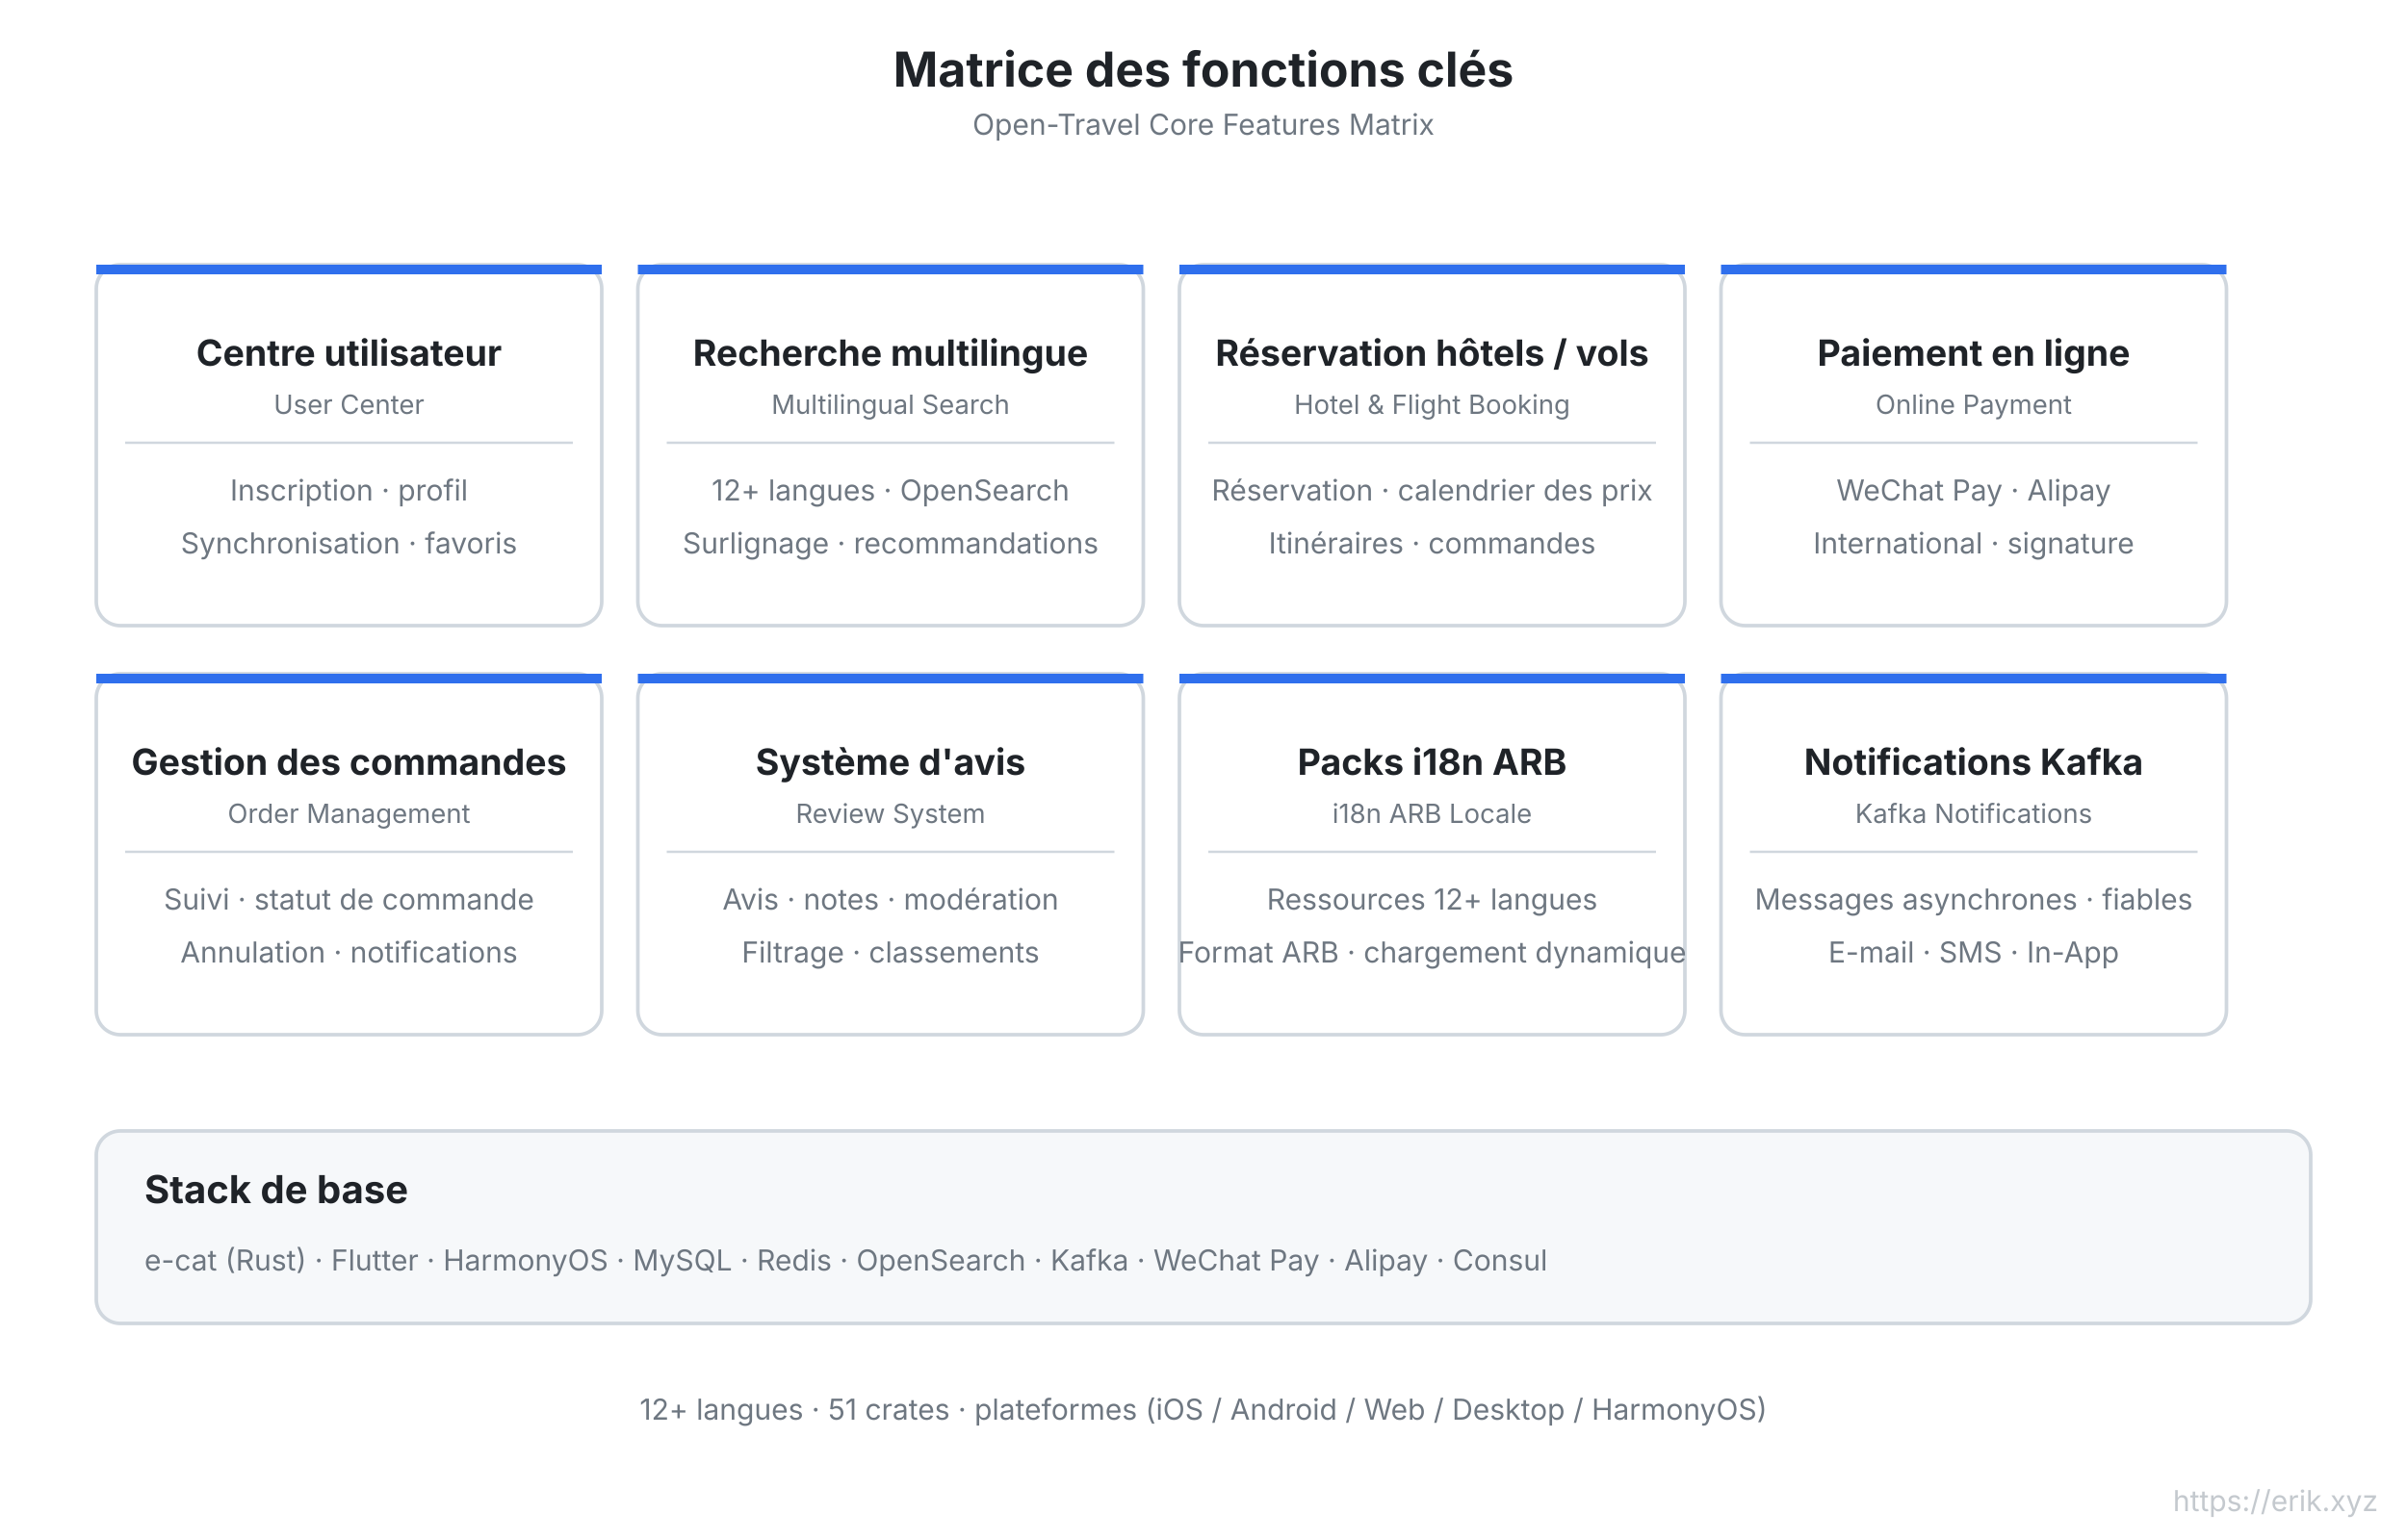
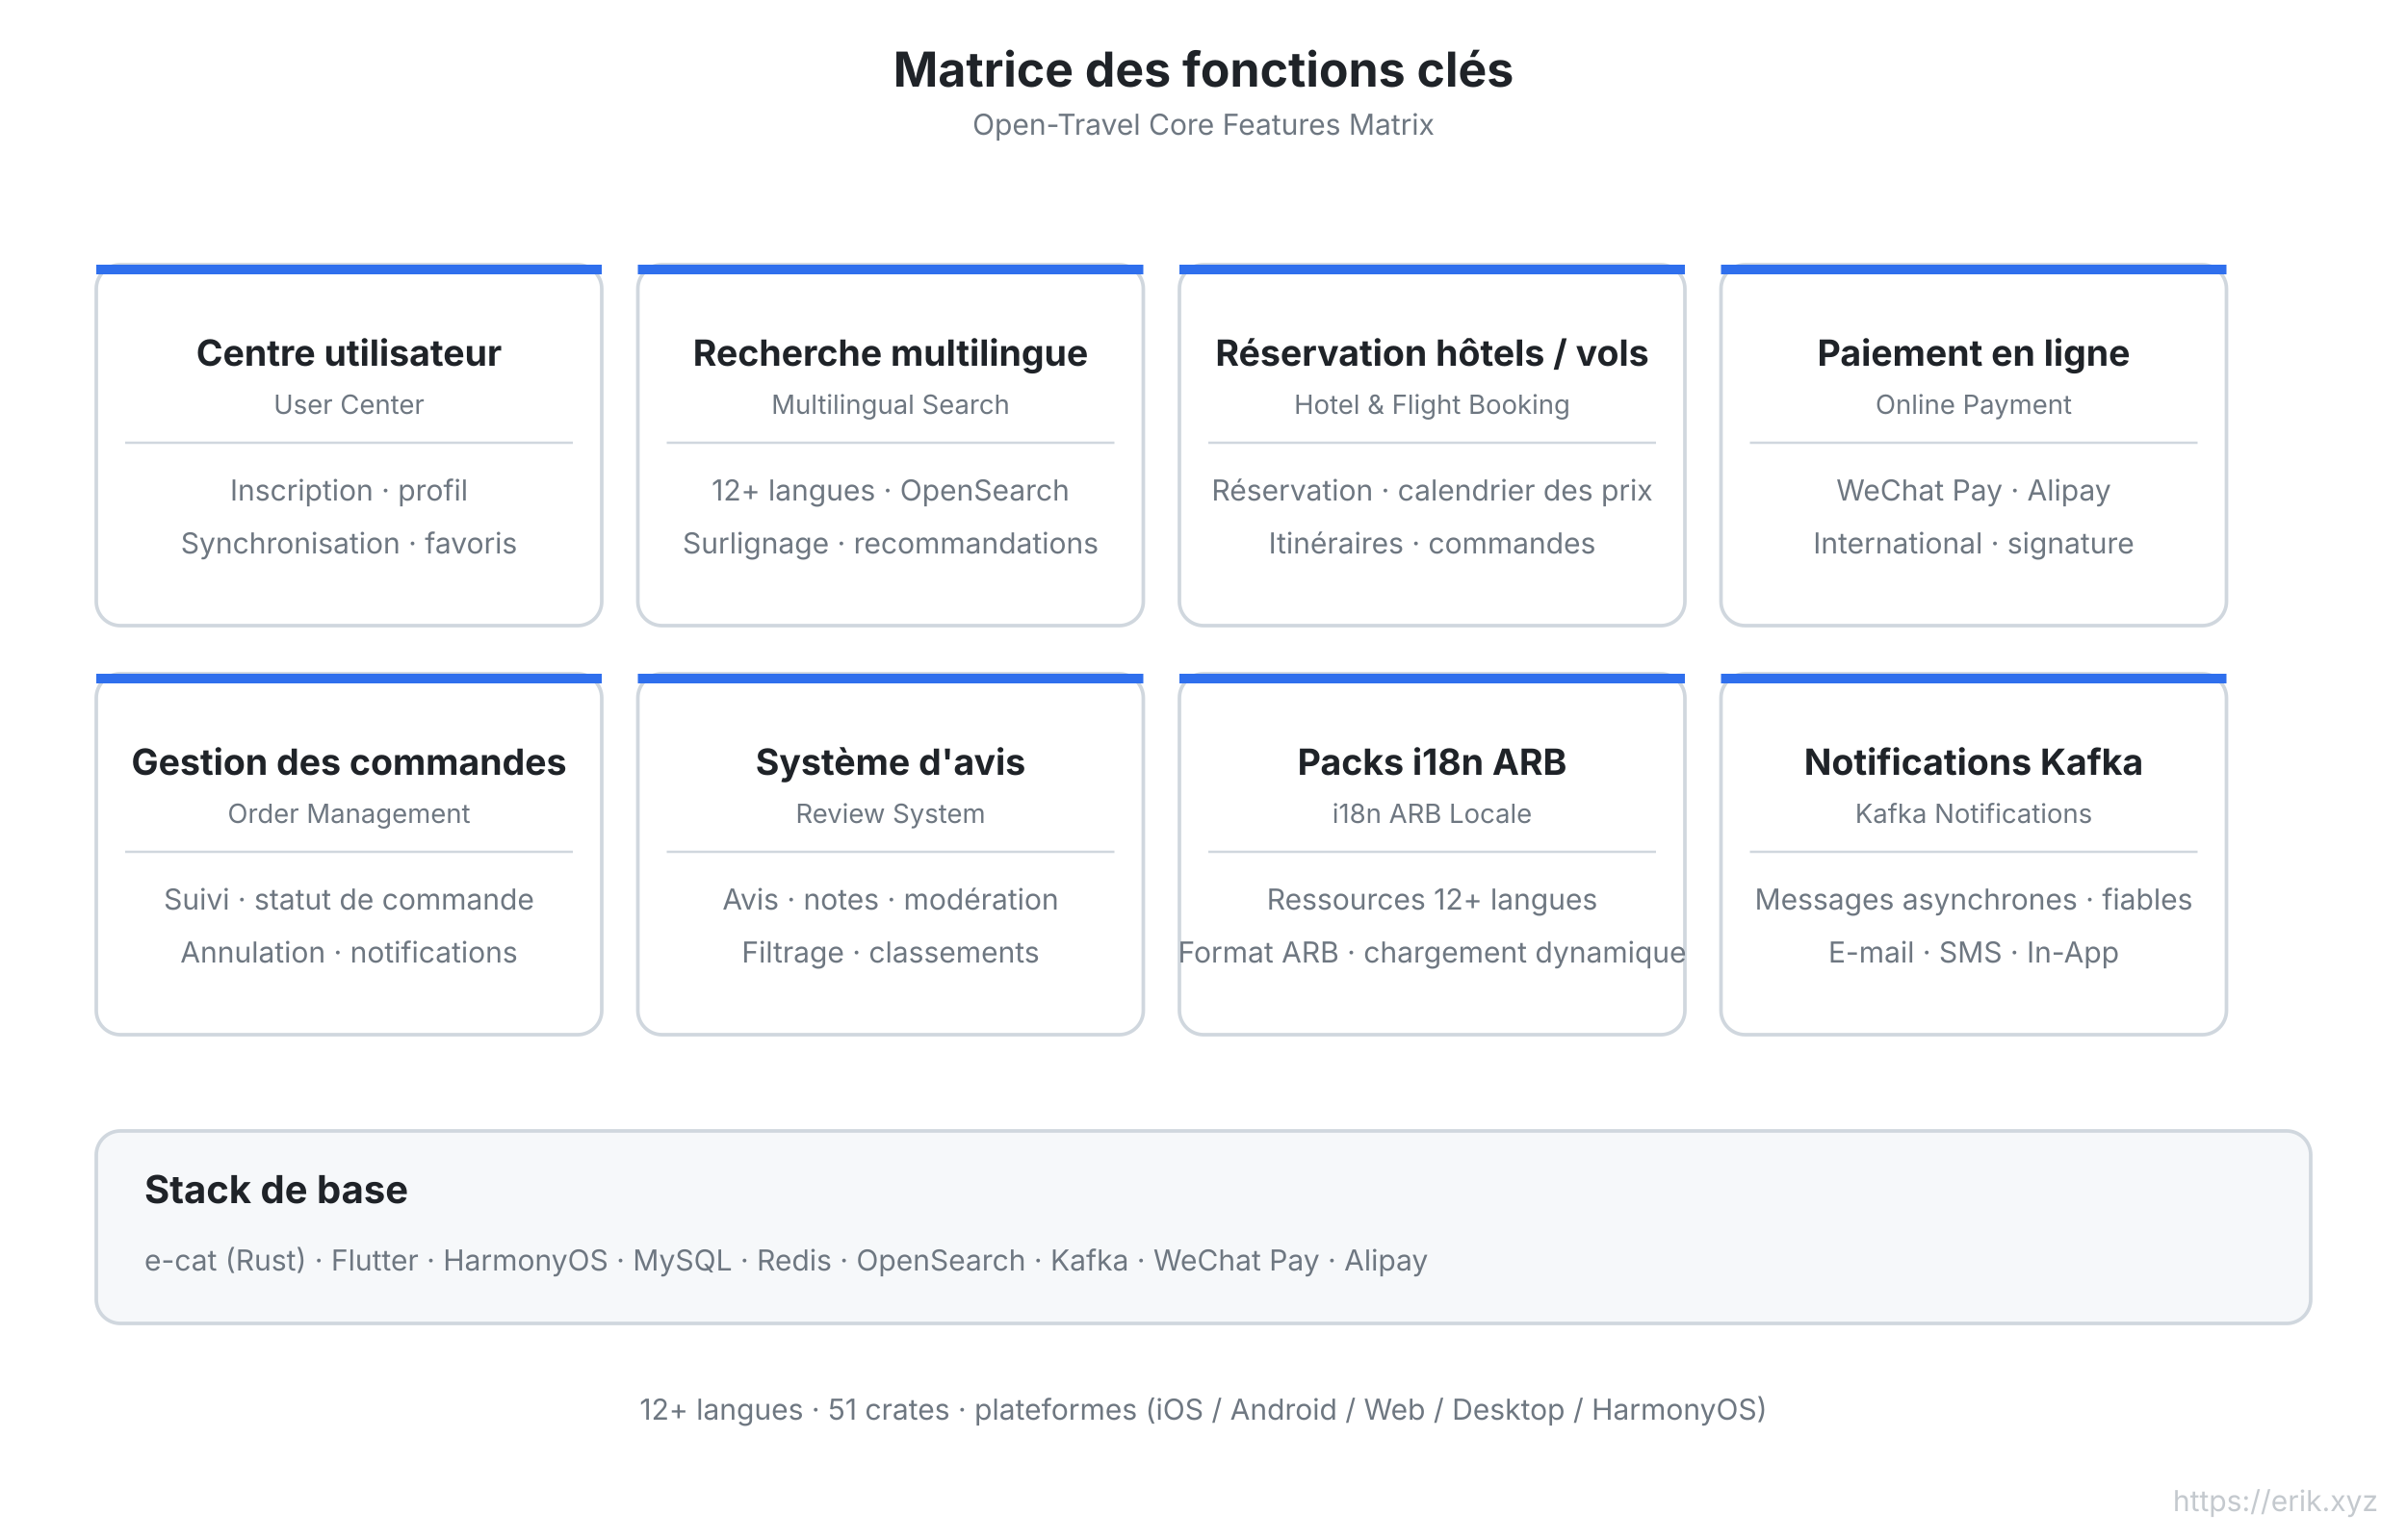
<svg xmlns="http://www.w3.org/2000/svg" width="1000" height="640" viewBox="0 0 1000 640">
  <defs>
    <style>
      text { font-family: system-ui, -apple-system, 'Segoe UI', sans-serif; }
      .t-title { font-size: 20px; font-weight: 700; fill: #1f2328; }
      .t-sub  { font-size: 12px; fill: #6e7781; }
      .t-h    { font-size: 16px; font-weight: 700; fill: #1f2328; }
      .t-m    { font-size: 15px; font-weight: 700; fill: #1f2328; }
      .t-eng  { font-size: 11px; fill: #6e7781; }
      .t-s    { font-size: 12px; fill: #6e7781; }
      .panel  { fill: #f6f8fa; stroke: #d0d7de; stroke-width: 1.5; rx: 10; }
      .card   { fill: #ffffff; stroke: #d0d7de; stroke-width: 1.5; rx: 10; }
      .accent { fill: #2f6fed; }
    </style>
  </defs>
  <rect width="1000" height="640" fill="#ffffff" />
  <text x="500" y="36" text-anchor="middle" class="t-title">Matrice des fonctions clés</text>
  <text x="500" y="56" text-anchor="middle" class="t-sub">Open-Travel Core Features Matrix</text>
  <rect x="40" y="110" width="210" height="150" class="card" />
  <rect x="40" y="110" width="210" height="4" class="accent" />
  <text x="145" y="152" text-anchor="middle" class="t-m">Centre utilisateur</text>
  <text x="145" y="172" text-anchor="middle" class="t-eng">User Center</text>
  <line x1="52" y1="184" x2="238" y2="184" stroke="#d0d7de" stroke-width="1" />
  <text x="145" y="208" text-anchor="middle" class="t-s">Inscription · profil</text>
  <text x="145" y="230" text-anchor="middle" class="t-s">Synchronisation · favoris</text>
  <rect x="265" y="110" width="210" height="150" class="card" />
  <rect x="265" y="110" width="210" height="4" class="accent" />
  <text x="370" y="152" text-anchor="middle" class="t-m">Recherche multilingue</text>
  <text x="370" y="172" text-anchor="middle" class="t-eng">Multilingual Search</text>
  <line x1="277" y1="184" x2="463" y2="184" stroke="#d0d7de" stroke-width="1" />
  <text x="370" y="208" text-anchor="middle" class="t-s">12+ langues · OpenSearch</text>
  <text x="370" y="230" text-anchor="middle" class="t-s">Surlignage · recommandations</text>
  <rect x="490" y="110" width="210" height="150" class="card" />
  <rect x="490" y="110" width="210" height="4" class="accent" />
  <text x="595" y="152" text-anchor="middle" class="t-m">Réservation hôtels / vols</text>
  <text x="595" y="172" text-anchor="middle" class="t-eng">Hotel &amp; Flight Booking</text>
  <line x1="502" y1="184" x2="688" y2="184" stroke="#d0d7de" stroke-width="1" />
  <text x="595" y="208" text-anchor="middle" class="t-s">Réservation · calendrier des prix</text>
  <text x="595" y="230" text-anchor="middle" class="t-s">Itinéraires · commandes</text>
  <rect x="715" y="110" width="210" height="150" class="card" />
  <rect x="715" y="110" width="210" height="4" class="accent" />
  <text x="820" y="152" text-anchor="middle" class="t-m">Paiement en ligne</text>
  <text x="820" y="172" text-anchor="middle" class="t-eng">Online Payment</text>
  <line x1="727" y1="184" x2="913" y2="184" stroke="#d0d7de" stroke-width="1" />
  <text x="820" y="208" text-anchor="middle" class="t-s">WeChat Pay · Alipay</text>
  <text x="820" y="230" text-anchor="middle" class="t-s">International · signature</text>
  <rect x="40" y="280" width="210" height="150" class="card" />
  <rect x="40" y="280" width="210" height="4" class="accent" />
  <text x="145" y="322" text-anchor="middle" class="t-m">Gestion des commandes</text>
  <text x="145" y="342" text-anchor="middle" class="t-eng">Order Management</text>
  <line x1="52" y1="354" x2="238" y2="354" stroke="#d0d7de" stroke-width="1" />
  <text x="145" y="378" text-anchor="middle" class="t-s">Suivi · statut de commande</text>
  <text x="145" y="400" text-anchor="middle" class="t-s">Annulation · notifications</text>
  <rect x="265" y="280" width="210" height="150" class="card" />
  <rect x="265" y="280" width="210" height="4" class="accent" />
  <text x="370" y="322" text-anchor="middle" class="t-m">Système d'avis</text>
  <text x="370" y="342" text-anchor="middle" class="t-eng">Review System</text>
  <line x1="277" y1="354" x2="463" y2="354" stroke="#d0d7de" stroke-width="1" />
  <text x="370" y="378" text-anchor="middle" class="t-s">Avis · notes · modération</text>
  <text x="370" y="400" text-anchor="middle" class="t-s">Filtrage · classements</text>
  <rect x="490" y="280" width="210" height="150" class="card" />
  <rect x="490" y="280" width="210" height="4" class="accent" />
  <text x="595" y="322" text-anchor="middle" class="t-m">Packs i18n ARB</text>
  <text x="595" y="342" text-anchor="middle" class="t-eng">i18n ARB Locale</text>
  <line x1="502" y1="354" x2="688" y2="354" stroke="#d0d7de" stroke-width="1" />
  <text x="595" y="378" text-anchor="middle" class="t-s">Ressources 12+ langues</text>
  <text x="595" y="400" text-anchor="middle" class="t-s">Format ARB · chargement dynamique</text>
  <rect x="715" y="280" width="210" height="150" class="card" />
  <rect x="715" y="280" width="210" height="4" class="accent" />
  <text x="820" y="322" text-anchor="middle" class="t-m">Notifications Kafka</text>
  <text x="820" y="342" text-anchor="middle" class="t-eng">Kafka Notifications</text>
  <line x1="727" y1="354" x2="913" y2="354" stroke="#d0d7de" stroke-width="1" />
  <text x="820" y="378" text-anchor="middle" class="t-s">Messages asynchrones · fiables</text>
  <text x="820" y="400" text-anchor="middle" class="t-s">E-mail · SMS · In-App</text>
  <rect x="40" y="470" width="920" height="80" class="panel" />
  <text x="60" y="500" class="t-h">Stack de base</text>
-   <text x="60" y="528" class="t-s">e-cat (Rust) · Flutter · HarmonyOS · MySQL · Redis · OpenSearch · Kafka · WeChat Pay · Alipay · Consul</text>
+   <text x="60" y="528" class="t-s">e-cat (Rust) · Flutter · HarmonyOS · MySQL · Redis · OpenSearch · Kafka · WeChat Pay · Alipay</text>
  <text x="500" y="590" text-anchor="middle" class="t-s">12+ langues · 51 crates · plateformes (iOS / Android / Web / Desktop / HarmonyOS)</text>
  <text x="988" y="628" text-anchor="end" font-size="12" fill="#8b949e" fill-opacity="0.5" font-family="system-ui, -apple-system, 'Segoe UI', sans-serif">https://erik.xyz</text>
</svg>
